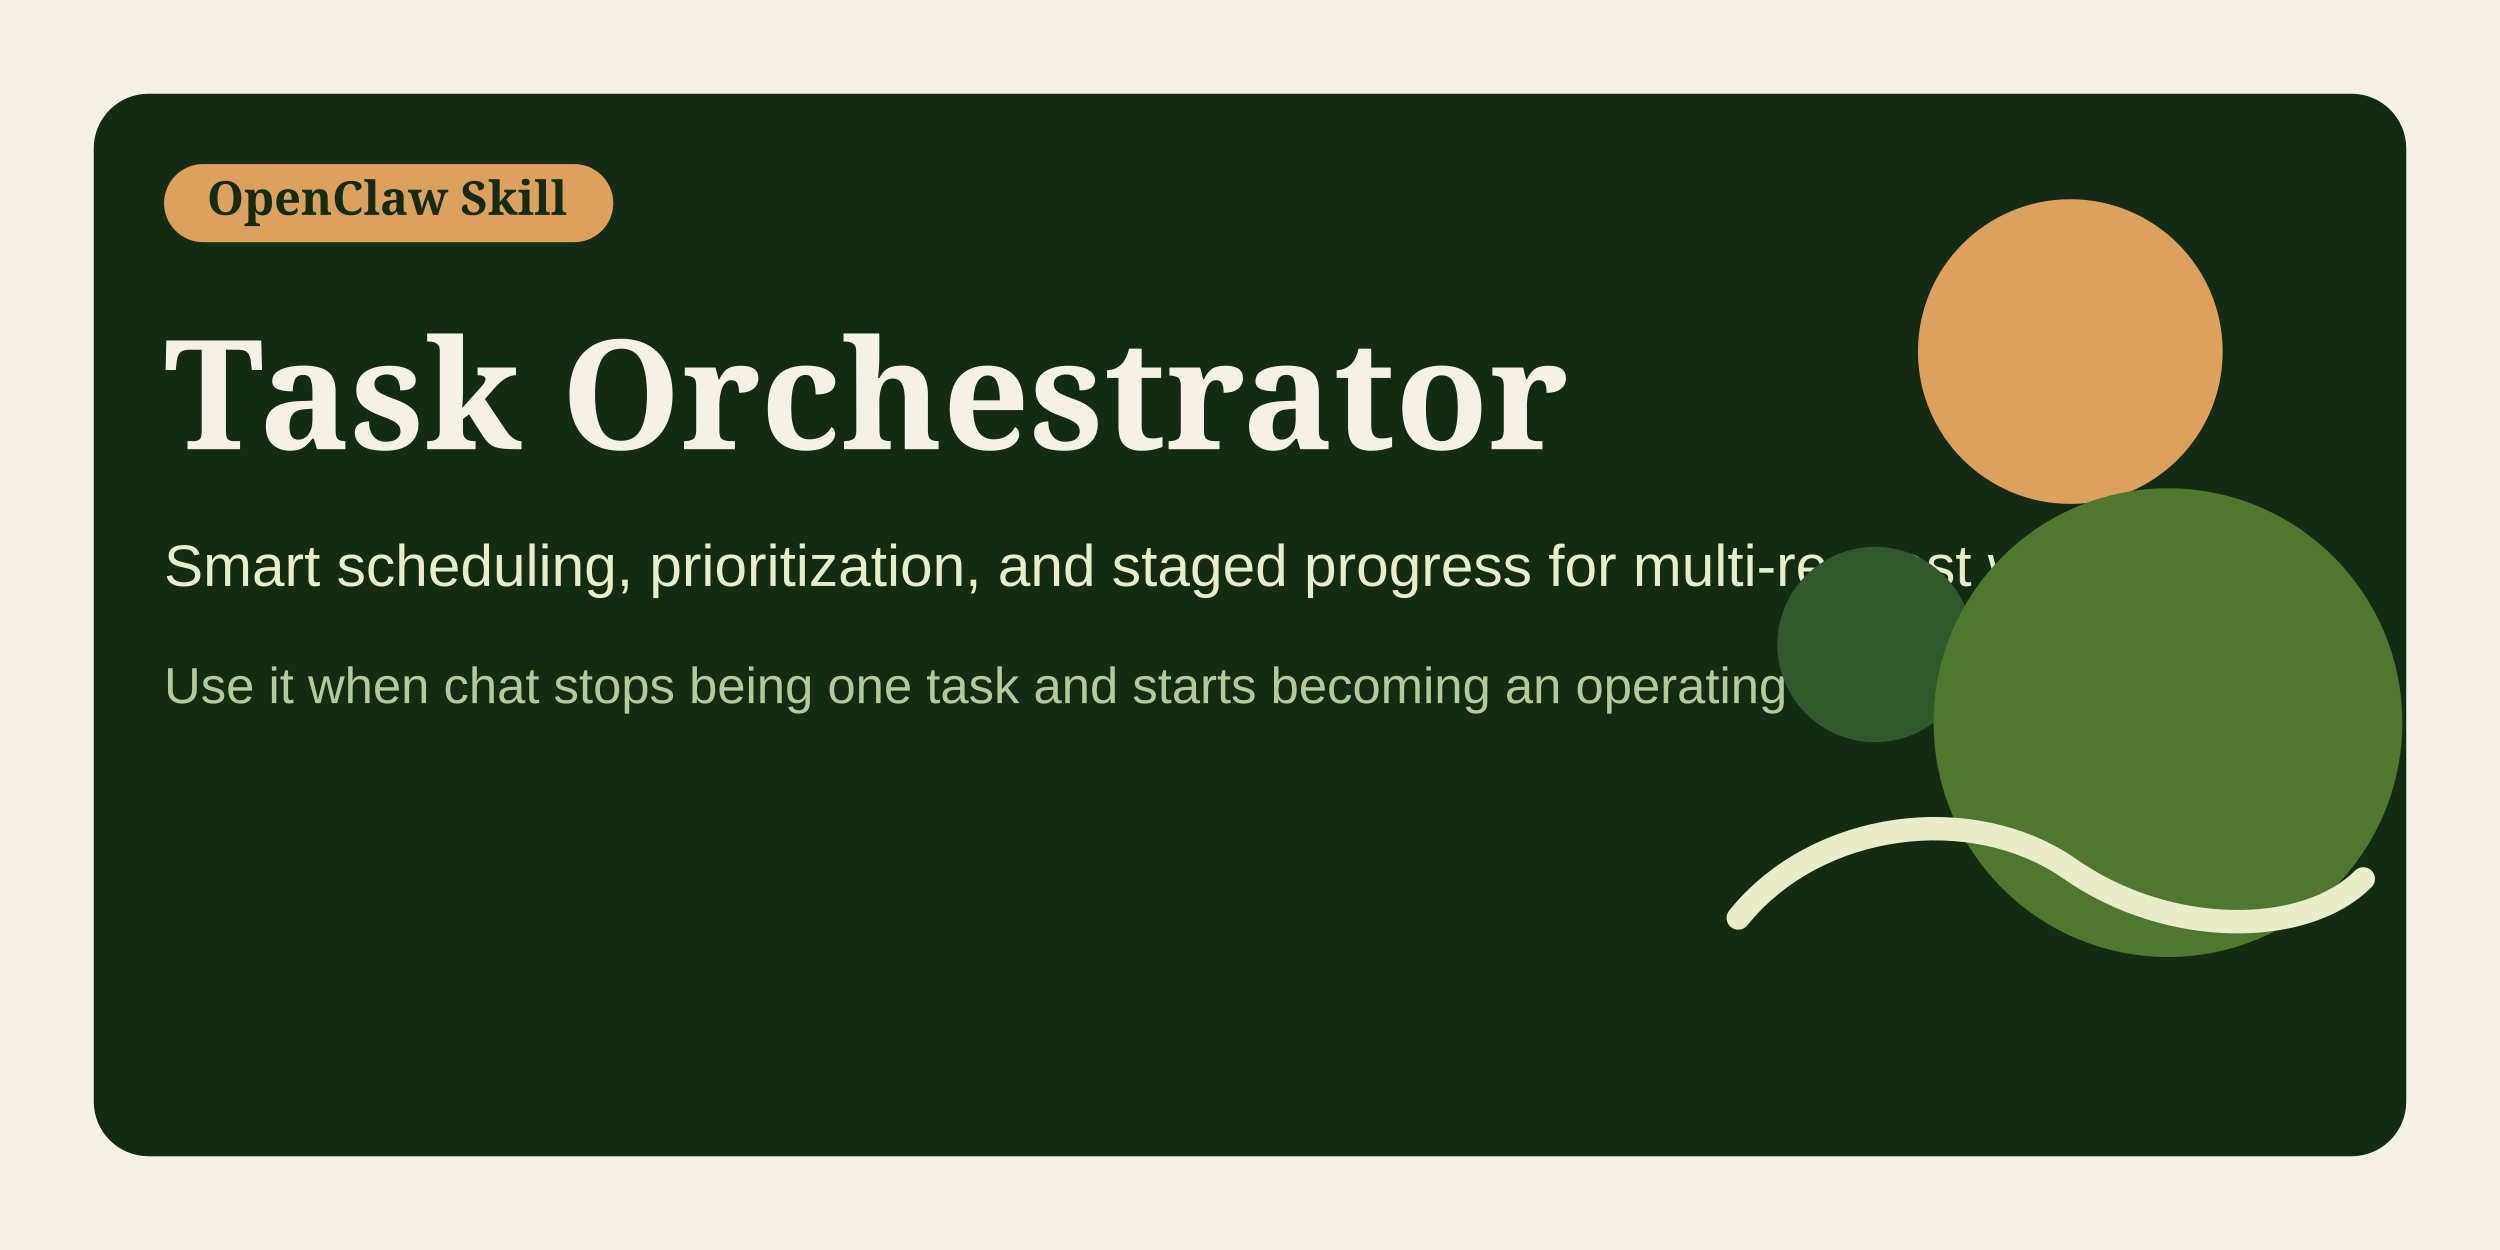
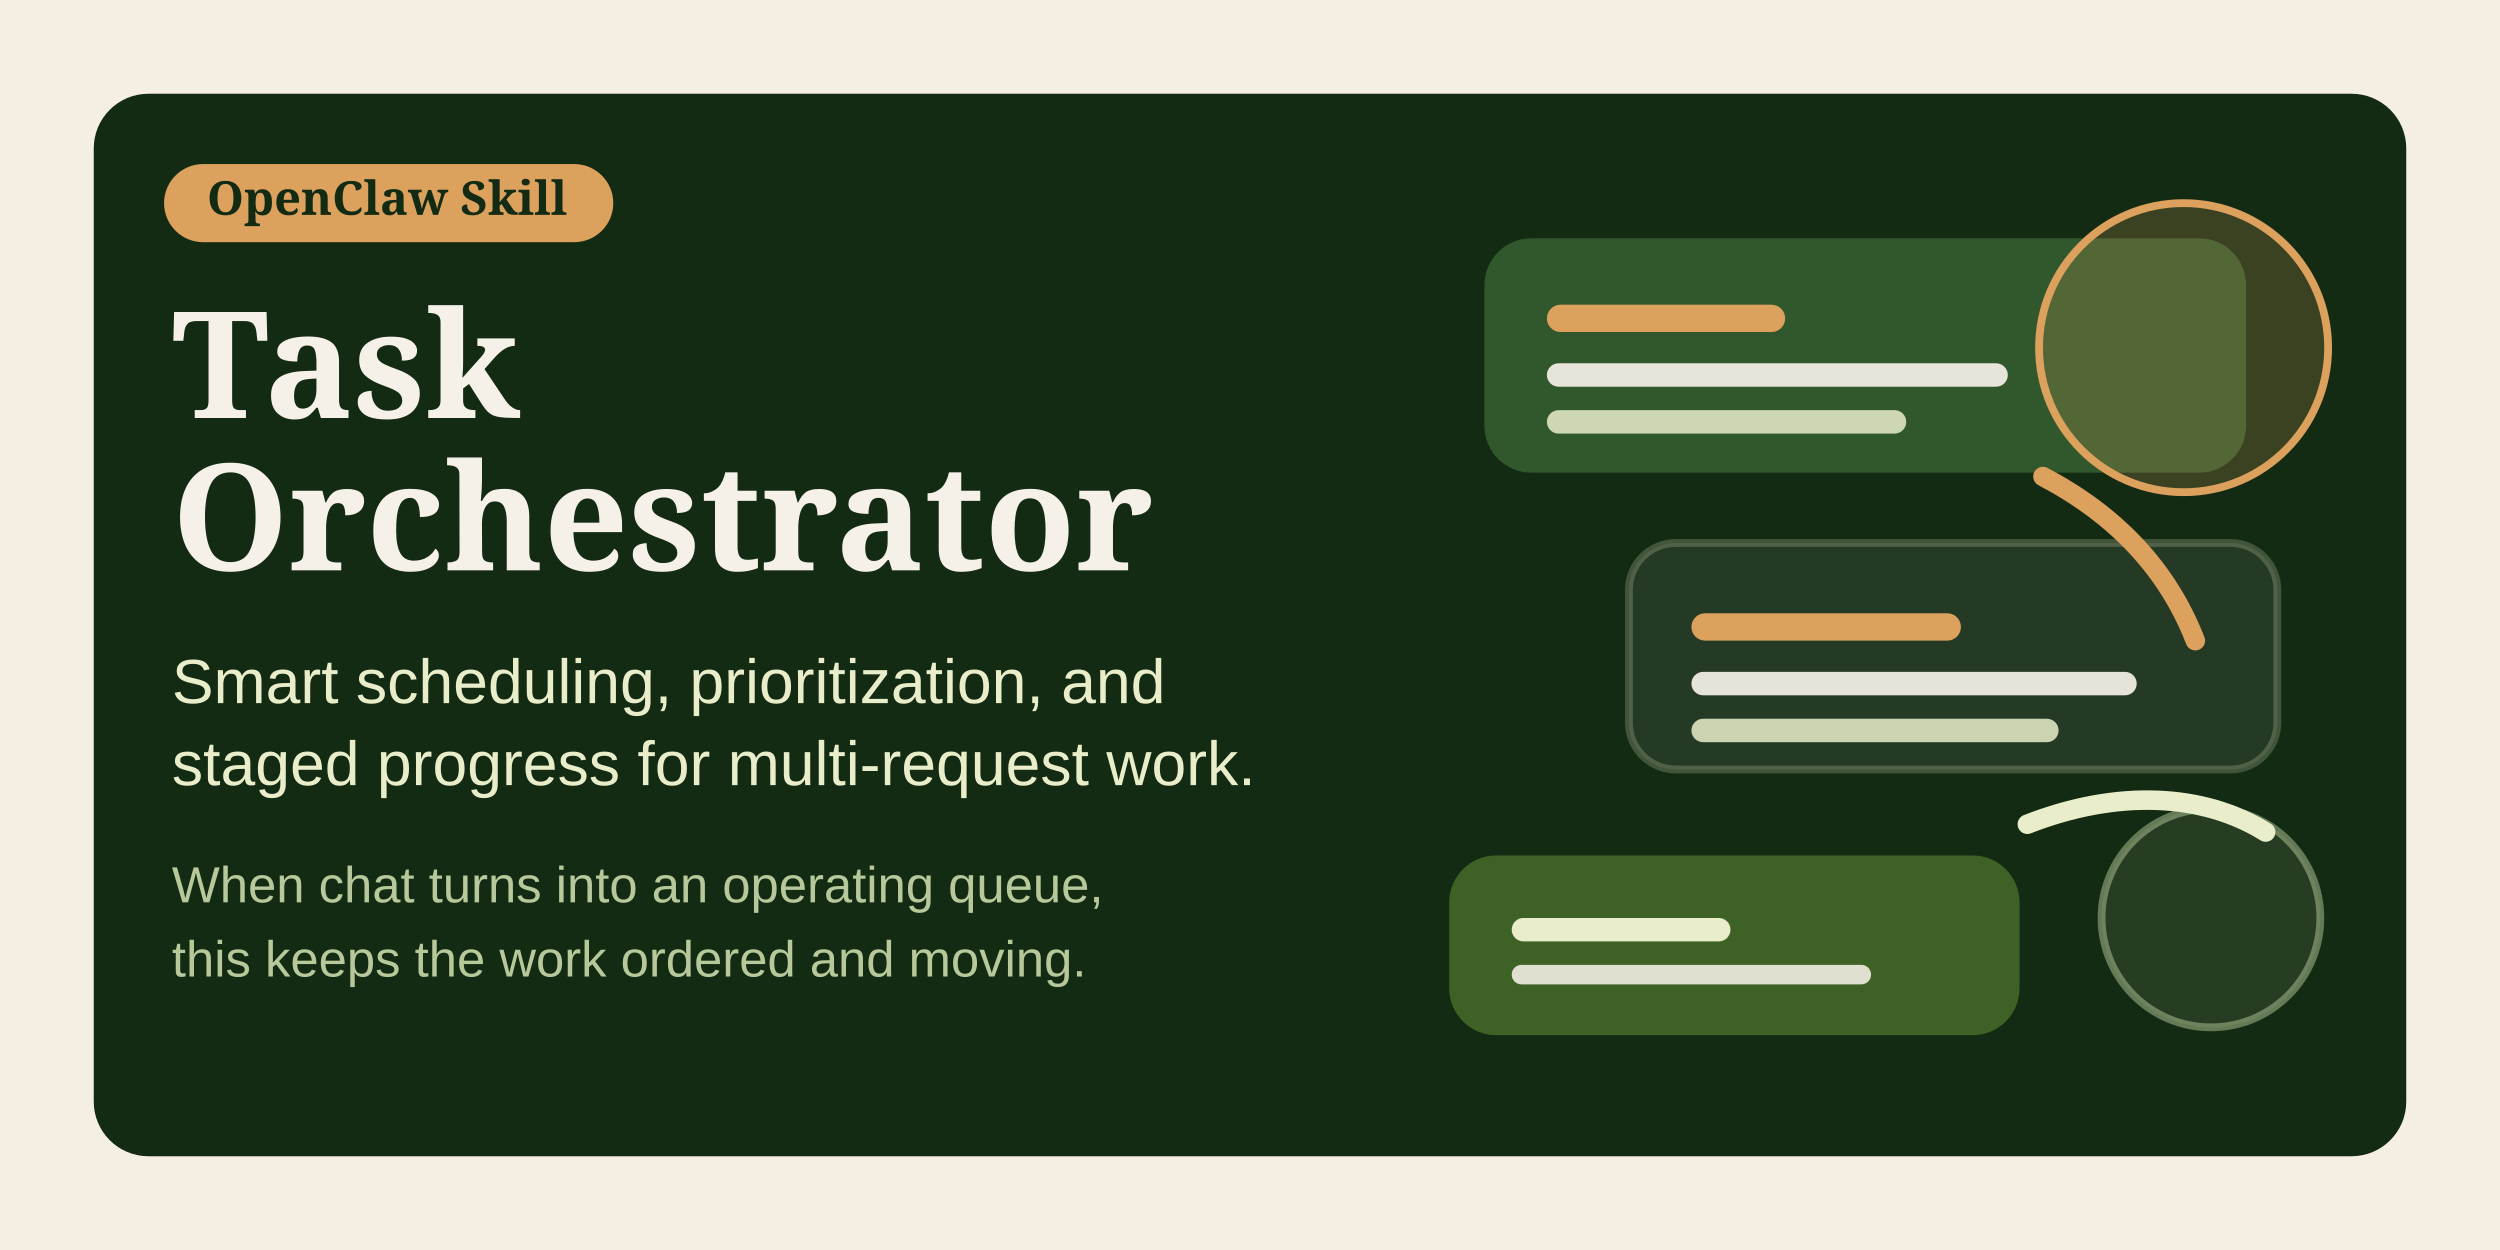
<svg xmlns="http://www.w3.org/2000/svg" width="1280" height="640" viewBox="0 0 1280 640" fill="none">
-   <rect width="1280" height="640" fill="#F6F1E8" />
+   <rect width="1280" height="640" fill="#F5EFE3" />
  <rect x="48" y="48" width="1184" height="544" rx="28" fill="#132A13" />
  <rect x="84" y="84" width="230" height="40" rx="20" fill="#DDA15E" />
  <text x="106" y="110" fill="#132A13" font-family="Georgia, serif" font-size="24" font-weight="700">OpenClaw Skill</text>
-   <text x="84" y="230" fill="#F6F1E8" font-family="Georgia, serif" font-size="78" font-weight="700">Task Orchestrator</text>
-   <text x="84" y="300" fill="#E9EDC9" font-family="Arial, sans-serif" font-size="30">Smart scheduling, prioritization, and staged progress for multi-request work.</text>
-   <text x="84" y="360" fill="#B7C89A" font-family="Arial, sans-serif" font-size="26">Use it when chat stops being one task and starts becoming an operating queue.</text>
-   <circle cx="1060" cy="180" r="78" fill="#DDA15E" />
-   <circle cx="960" cy="330" r="50" fill="#31572C" />
-   <circle cx="1110" cy="370" r="120" fill="#4F772D" />
-   <path d="M890 470C930 420 1010 410 1060 445C1110 480 1180 480 1210 450" stroke="#E9EDC9" stroke-width="12" stroke-linecap="round" />
+   <text x="88" y="214" fill="#F6F1E8" font-family="Georgia, serif" font-size="76" font-weight="700">Task</text>
+   <text x="88" y="292" fill="#F6F1E8" font-family="Georgia, serif" font-size="76" font-weight="700">Orchestrator</text>
+   <text x="88" y="360" fill="#E9EDC9" font-family="Arial, sans-serif" font-size="32">Smart scheduling, prioritization, and</text>
+   <text x="88" y="402" fill="#E9EDC9" font-family="Arial, sans-serif" font-size="32">staged progress for multi-request work.</text>
+   <text x="88" y="462" fill="#B7C89A" font-family="Arial, sans-serif" font-size="26">When chat turns into an operating queue,</text>
+   <text x="88" y="500" fill="#B7C89A" font-family="Arial, sans-serif" font-size="26">this keeps the work ordered and moving.</text>
+   <rect x="760" y="122" width="390" height="120" rx="24" fill="#31572C" />
+   <rect x="792" y="156" width="122" height="14" rx="7" fill="#DDA15E" />
+   <rect x="792" y="186" width="236" height="12" rx="6" fill="#F6F1E8" fill-opacity="0.92" />
+   <rect x="792" y="210" width="184" height="12" rx="6" fill="#E9EDC9" fill-opacity="0.85" />
+   <rect x="834" y="278" width="332" height="116" rx="24" fill="#F6F1E8" fill-opacity="0.08" stroke="#E9EDC9" stroke-opacity="0.22" stroke-width="4" />
+   <rect x="866" y="314" width="138" height="14" rx="7" fill="#DDA15E" />
+   <rect x="866" y="344" width="228" height="12" rx="6" fill="#F6F1E8" fill-opacity="0.92" />
+   <rect x="866" y="368" width="188" height="12" rx="6" fill="#E9EDC9" fill-opacity="0.85" />
+   <rect x="742" y="438" width="292" height="92" rx="24" fill="#4F772D" fill-opacity="0.72" />
+   <rect x="774" y="470" width="112" height="12" rx="6" fill="#E9EDC9" />
+   <rect x="774" y="494" width="184" height="10" rx="5" fill="#F6F1E8" fill-opacity="0.88" />
+   <circle cx="1118" cy="178" r="74" fill="#DDA15E" fill-opacity="0.2" stroke="#DDA15E" stroke-width="4" />
+   <circle cx="1132" cy="470" r="56" fill="#B7C89A" fill-opacity="0.12" stroke="#B7C89A" stroke-width="4" stroke-opacity="0.5" />
+   <path d="M1046 244C1084 264 1110 292 1124 328" stroke="#DDA15E" stroke-width="10" stroke-linecap="round" />
+   <path d="M1038 422C1084 404 1128 406 1160 426" stroke="#E9EDC9" stroke-width="10" stroke-linecap="round" />
</svg>
